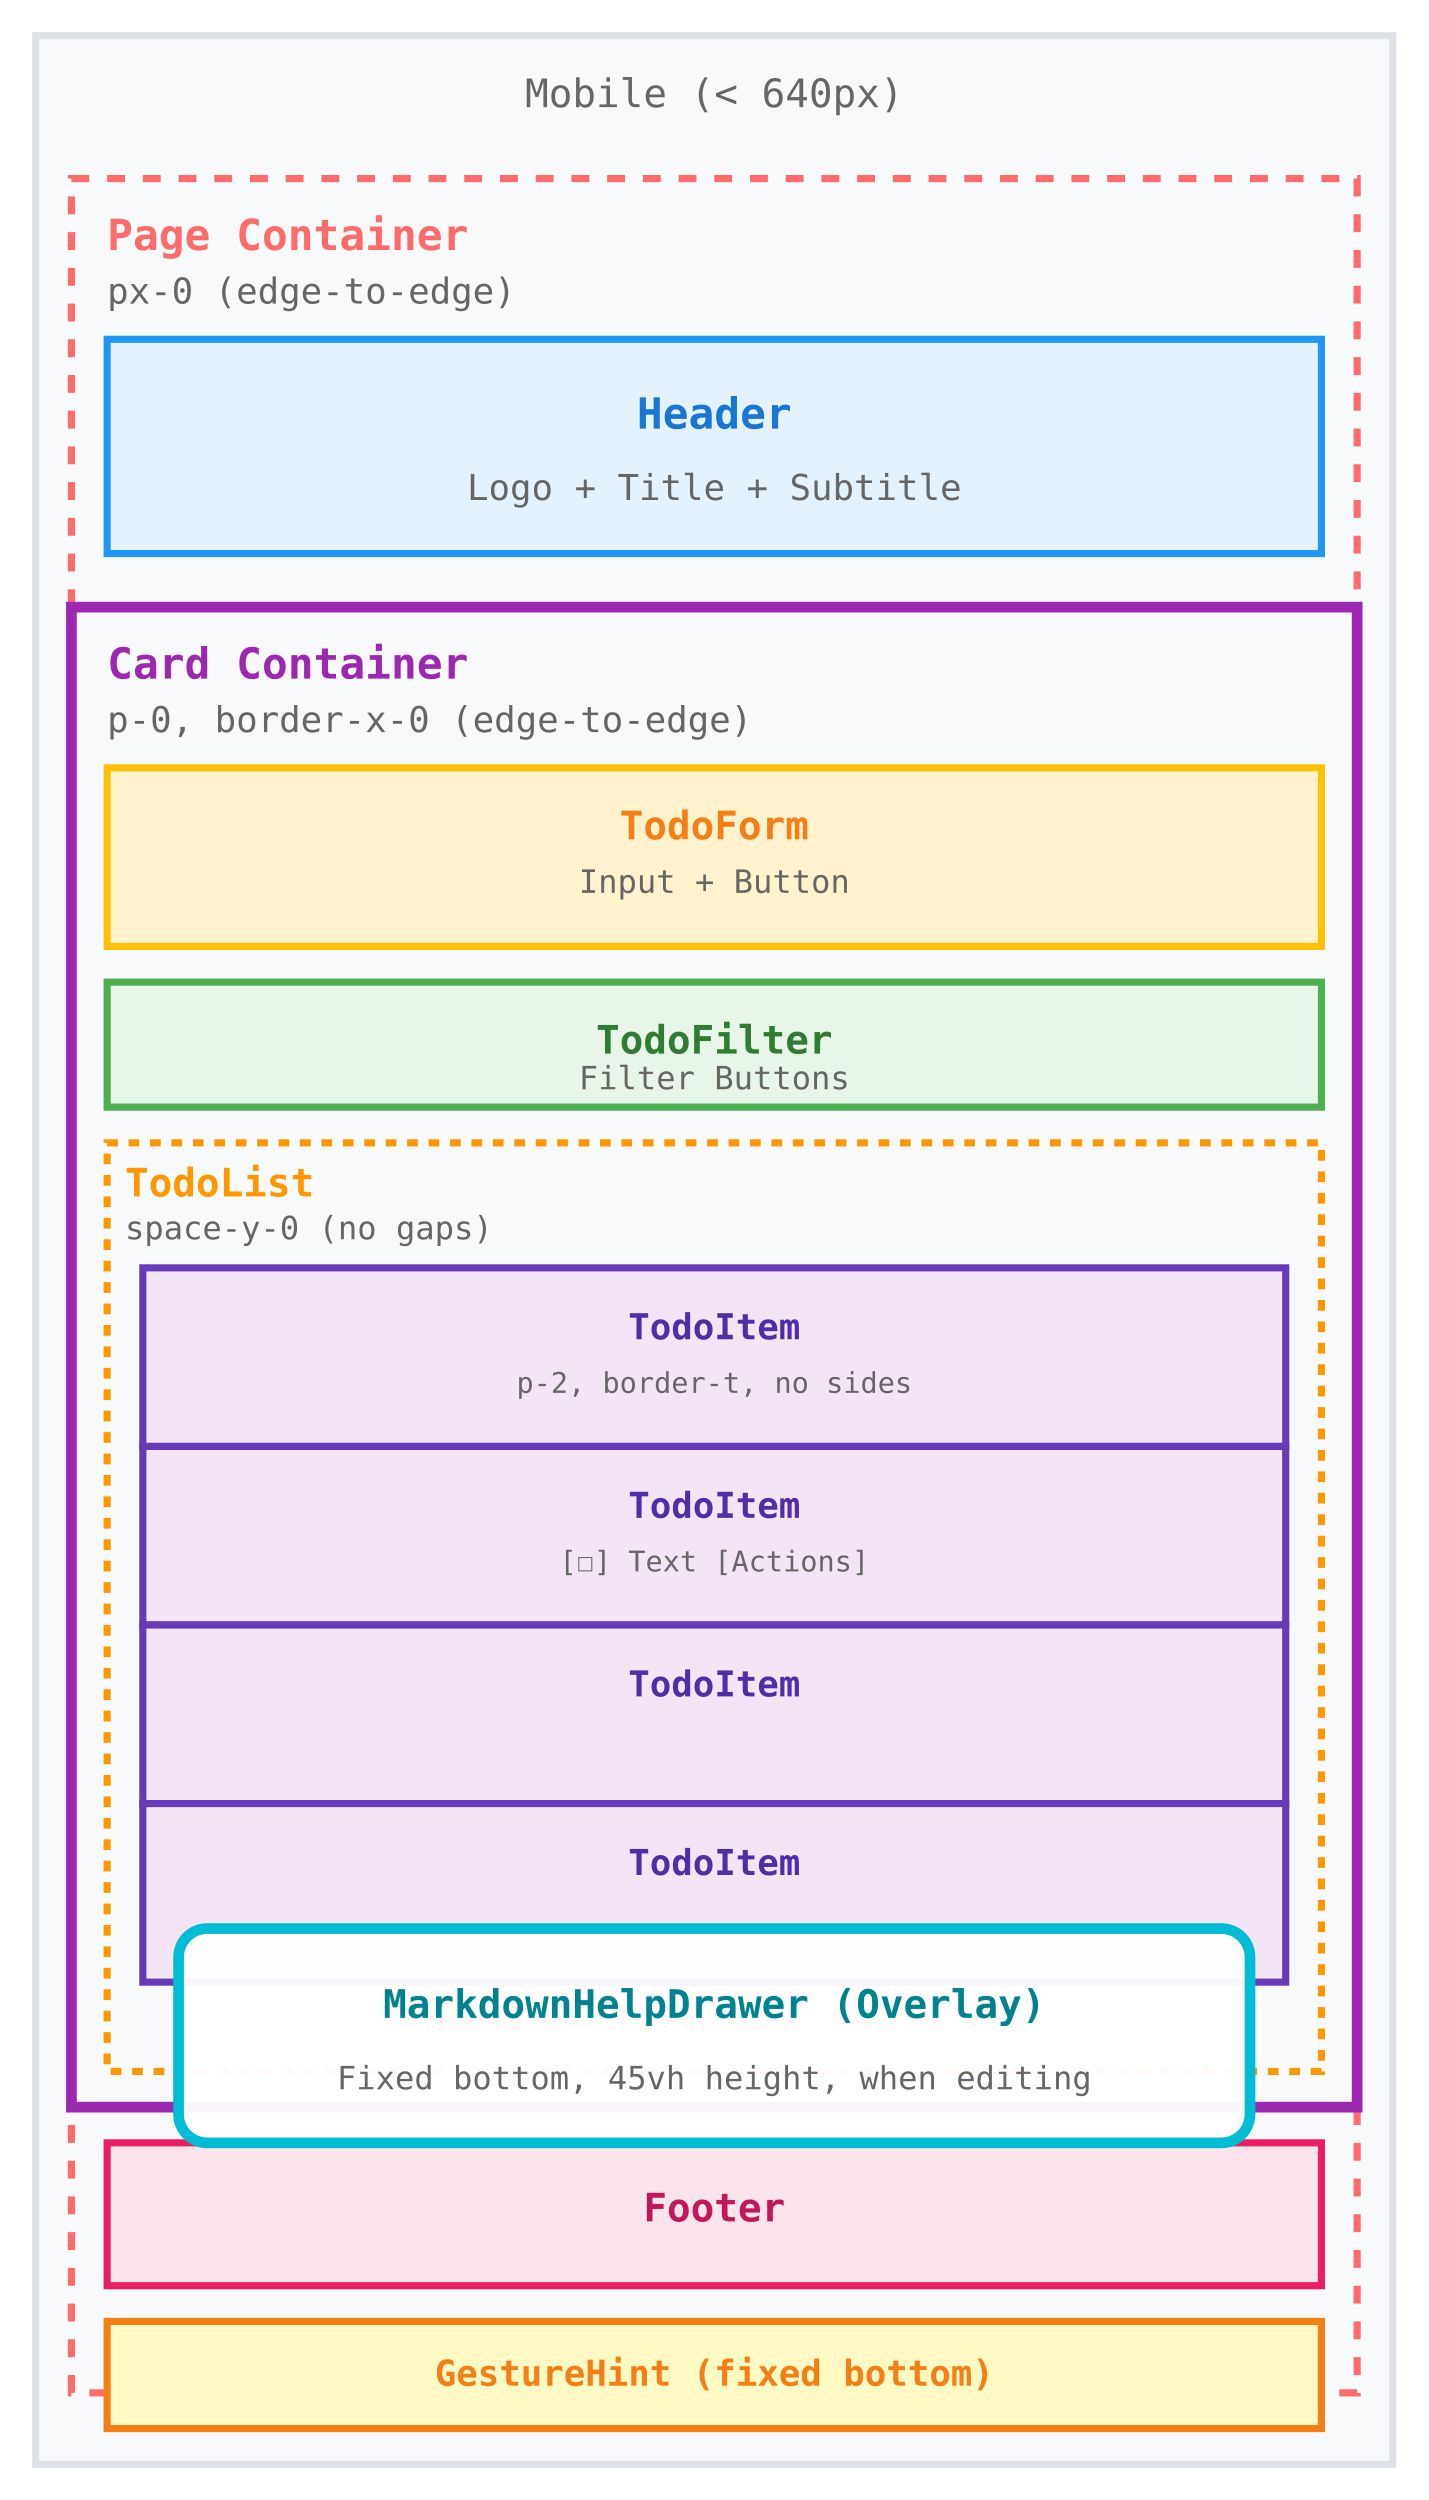
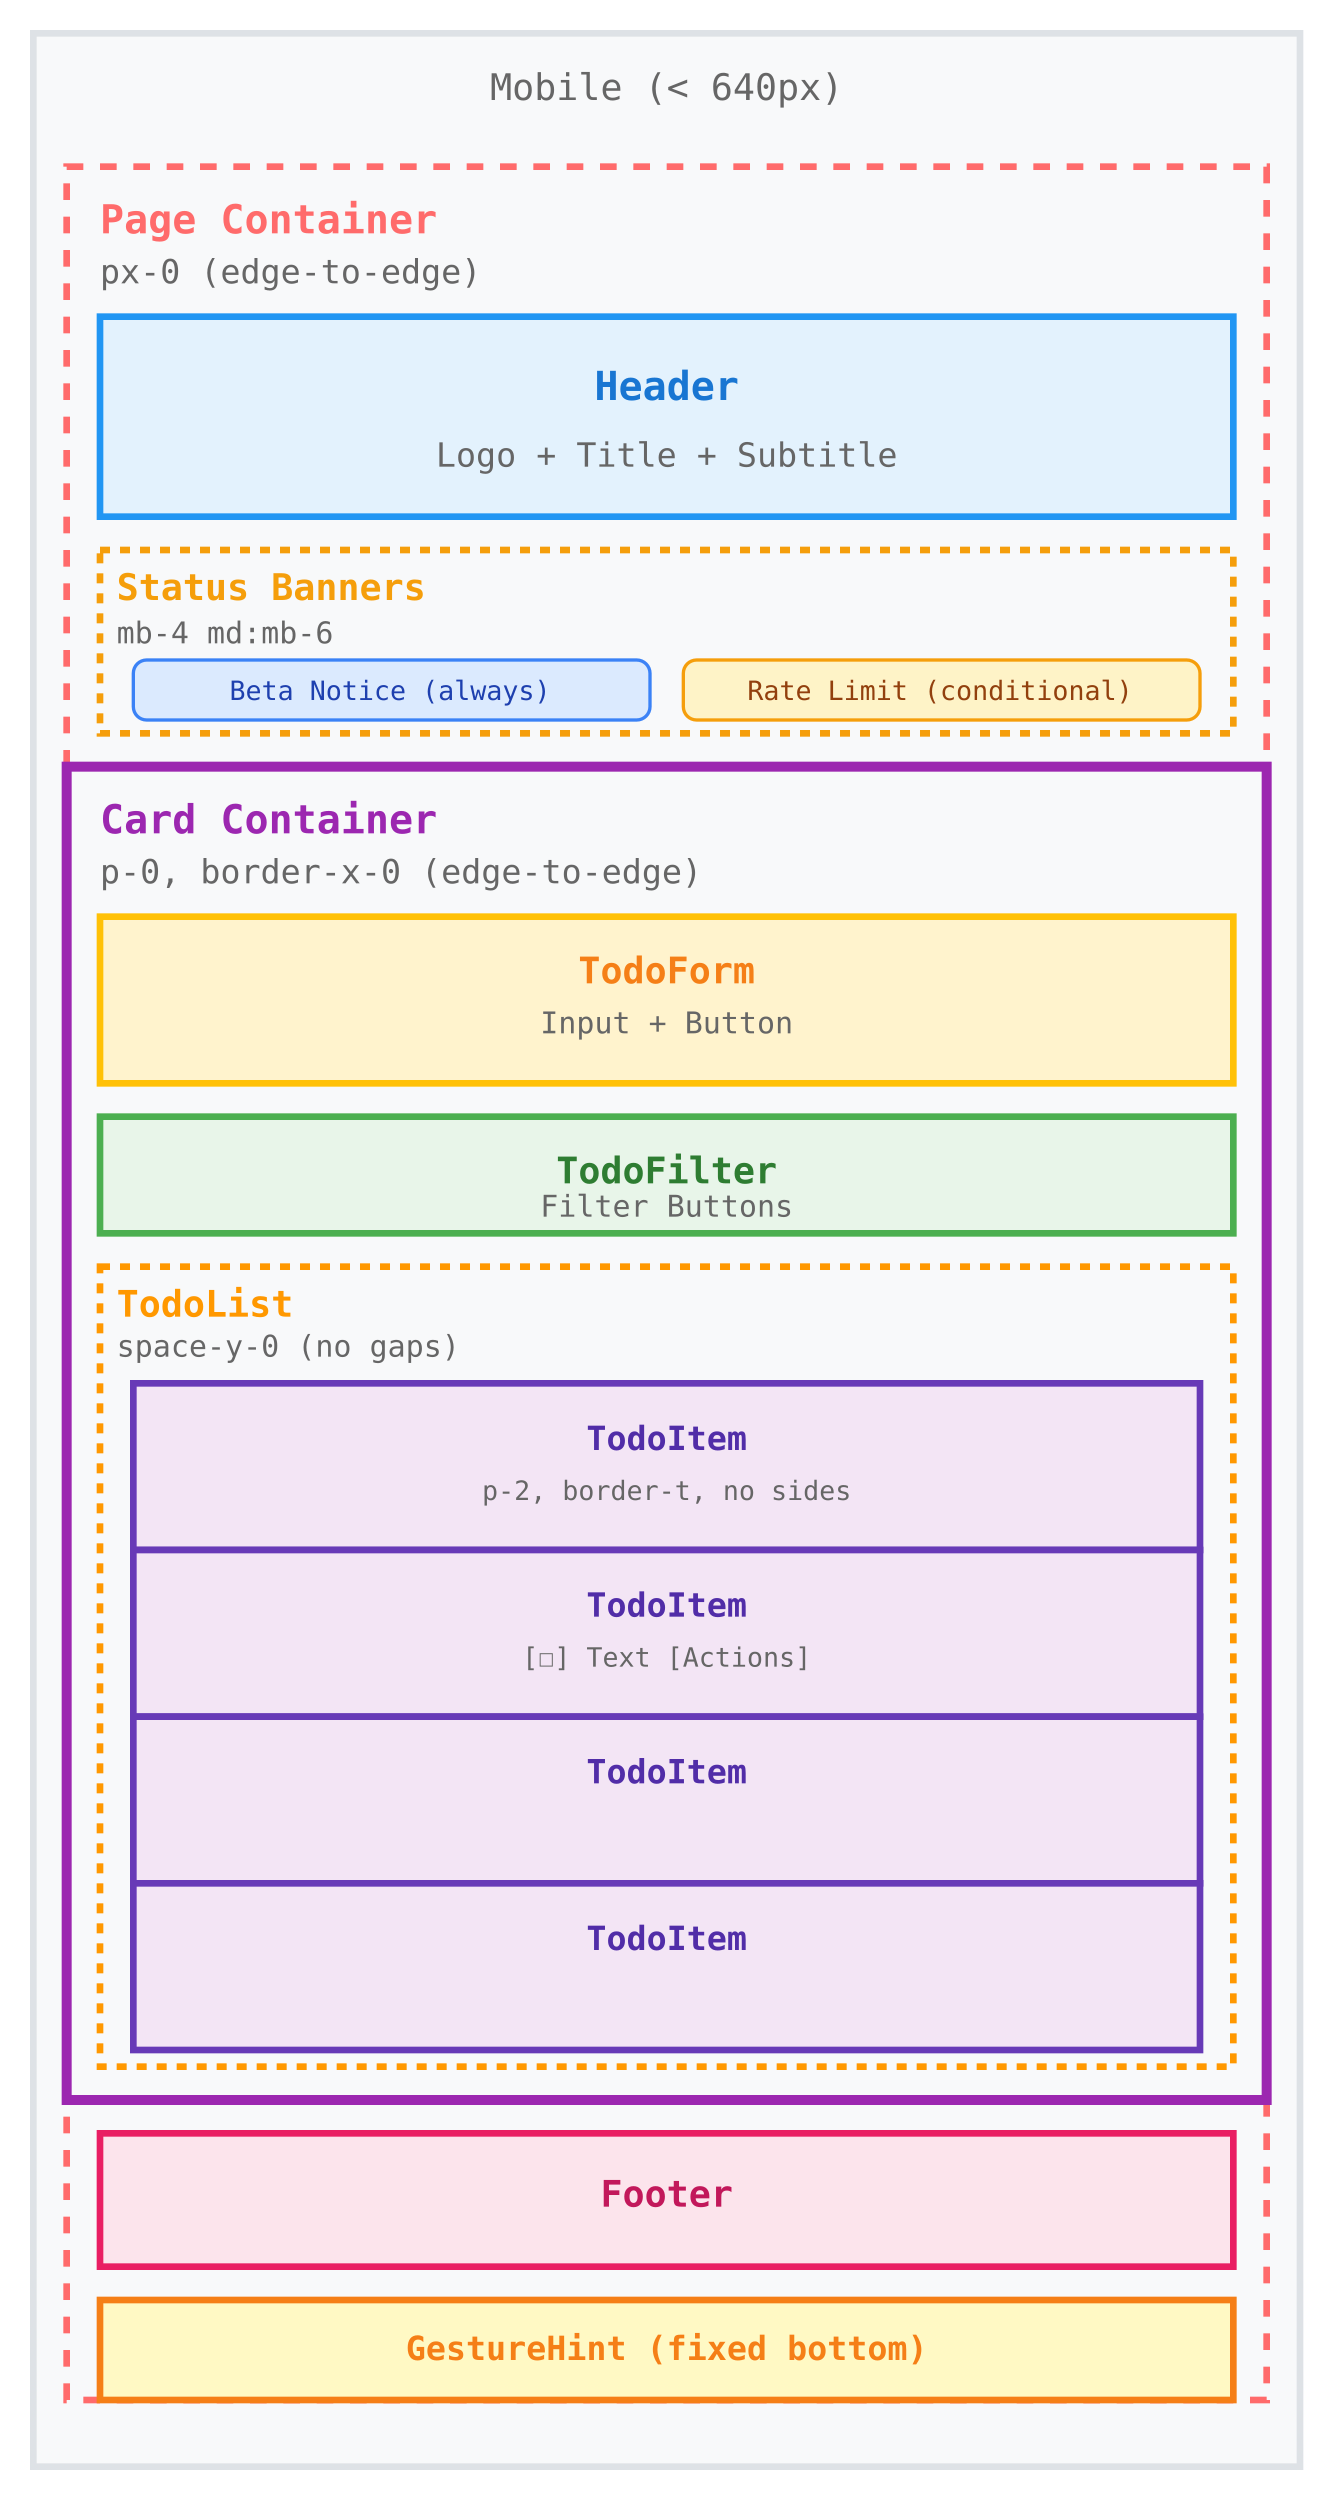
- <svg xmlns="http://www.w3.org/2000/svg" width="400" height="700">
-   <rect x="10" y="10" width="380" height="680" fill="#f8f9fa" stroke="#dee2e6" stroke-width="2" />
+ <svg xmlns="http://www.w3.org/2000/svg" width="400" height="750">
+   <rect x="10" y="10" width="380" height="730" fill="#f8f9fa" stroke="#dee2e6" stroke-width="2" />
  <text x="200" y="30" text-anchor="middle" font-family="monospace" font-size="11" fill="#666">Mobile (&lt; 640px)</text>
-   <rect x="20" y="50" width="360" height="620" fill="none" stroke="#ff6b6b" stroke-width="2" stroke-dasharray="5,5" />
+   <rect x="20" y="50" width="360" height="670" fill="none" stroke="#ff6b6b" stroke-width="2" stroke-dasharray="5,5" />
  <text x="30" y="70" font-family="monospace" font-size="12" font-weight="bold" fill="#ff6b6b">Page Container</text>
  <text x="30" y="85" font-family="monospace" font-size="10" fill="#666">px-0 (edge-to-edge)</text>
  <rect x="30" y="95" width="340" height="60" fill="#e3f2fd" stroke="#2196f3" stroke-width="2" />
  <text x="200" y="120" text-anchor="middle" font-family="monospace" font-size="12" font-weight="bold" fill="#1976d2">Header</text>
  <text x="200" y="140" text-anchor="middle" font-family="monospace" font-size="10" fill="#666">Logo + Title + Subtitle</text>
-   <rect x="20" y="170" width="360" height="420" fill="none" stroke="#9c27b0" stroke-width="3" />
-   <text x="30" y="190" font-family="monospace" font-size="12" font-weight="bold" fill="#9c27b0">Card Container</text>
-   <text x="30" y="205" font-family="monospace" font-size="10" fill="#666">p-0, border-x-0 (edge-to-edge)</text>
-   <rect x="30" y="215" width="340" height="50" fill="#fff3cd" stroke="#ffc107" stroke-width="2" />
-   <text x="200" y="235" text-anchor="middle" font-family="monospace" font-size="11" font-weight="bold" fill="#f57f17">TodoForm</text>
-   <text x="200" y="250" text-anchor="middle" font-family="monospace" font-size="9" fill="#666">Input + Button</text>
-   <rect x="30" y="275" width="340" height="35" fill="#e8f5e9" stroke="#4caf50" stroke-width="2" />
-   <text x="200" y="295" text-anchor="middle" font-family="monospace" font-size="11" font-weight="bold" fill="#2e7d32">TodoFilter</text>
-   <text x="200" y="305" text-anchor="middle" font-family="monospace" font-size="9" fill="#666">Filter Buttons</text>
-   <rect x="30" y="320" width="340" height="260" fill="none" stroke="#ff9800" stroke-width="2" stroke-dasharray="3,3" />
-   <text x="35" y="335" font-family="monospace" font-size="11" font-weight="bold" fill="#ff9800">TodoList</text>
-   <text x="35" y="347" font-family="monospace" font-size="9" fill="#666">space-y-0 (no gaps)</text>
-   <rect x="40" y="355" width="320" height="50" fill="#f3e5f5" stroke="#673ab7" stroke-width="2" />
-   <text x="200" y="375" text-anchor="middle" font-family="monospace" font-size="10" font-weight="bold" fill="#512da8">TodoItem</text>
-   <text x="200" y="390" text-anchor="middle" font-family="monospace" font-size="8" fill="#666">p-2, border-t, no sides</text>
-   <rect x="40" y="405" width="320" height="50" fill="#f3e5f5" stroke="#673ab7" stroke-width="2" />
-   <text x="200" y="425" text-anchor="middle" font-family="monospace" font-size="10" font-weight="bold" fill="#512da8">TodoItem</text>
-   <text x="200" y="440" text-anchor="middle" font-family="monospace" font-size="8" fill="#666">[☐] Text [Actions]</text>
-   <rect x="40" y="455" width="320" height="50" fill="#f3e5f5" stroke="#673ab7" stroke-width="2" />
-   <text x="200" y="475" text-anchor="middle" font-family="monospace" font-size="10" font-weight="bold" fill="#512da8">TodoItem</text>
-   <rect x="40" y="505" width="320" height="50" fill="#f3e5f5" stroke="#673ab7" stroke-width="2" />
-   <text x="200" y="525" text-anchor="middle" font-family="monospace" font-size="10" font-weight="bold" fill="#512da8">TodoItem</text>
-   <rect x="30" y="600" width="340" height="40" fill="#fce4ec" stroke="#e91e63" stroke-width="2" />
-   <text x="200" y="622" text-anchor="middle" font-family="monospace" font-size="11" font-weight="bold" fill="#c2185b">Footer</text>
-   <rect x="30" y="650" width="340" height="30" fill="#fff9c4" stroke="#f57f17" stroke-width="2" />
-   <text x="200" y="668" text-anchor="middle" font-family="monospace" font-size="10" font-weight="bold" fill="#f57f17">GestureHint (fixed bottom)</text>
-   <rect x="50" y="540" width="300" height="60" fill="rgba(255,255,255,0.95)" stroke="#00bcd4" stroke-width="3" rx="8" />
-   <text x="200" y="565" text-anchor="middle" font-family="monospace" font-size="11" font-weight="bold" fill="#00838f">MarkdownHelpDrawer (Overlay)</text>
-   <text x="200" y="585" text-anchor="middle" font-family="monospace" font-size="9" fill="#666">Fixed bottom, 45vh height, when editing</text>
+   <rect x="30" y="165" width="340" height="55" fill="none" stroke="#f59e0b" stroke-width="2" stroke-dasharray="3,3" />
+   <text x="35" y="180" font-family="monospace" font-size="11" font-weight="bold" fill="#f59e0b">Status Banners</text>
+   <text x="35" y="193" font-family="monospace" font-size="9" fill="#666">mb-4 md:mb-6</text>
+   <rect x="40" y="198" width="155" height="18" fill="#dbeafe" stroke="#3b82f6" stroke-width="1" rx="4" />
+   <text x="117" y="210" text-anchor="middle" font-family="monospace" font-size="8" fill="#1e40af">Beta Notice (always)</text>
+   <rect x="205" y="198" width="155" height="18" fill="#fef3c7" stroke="#f59e0b" stroke-width="1" rx="4" />
+   <text x="282" y="210" text-anchor="middle" font-family="monospace" font-size="8" fill="#92400e">Rate Limit (conditional)</text>
+   <rect x="20" y="230" width="360" height="400" fill="none" stroke="#9c27b0" stroke-width="3" />
+   <text x="30" y="250" font-family="monospace" font-size="12" font-weight="bold" fill="#9c27b0">Card Container</text>
+   <text x="30" y="265" font-family="monospace" font-size="10" fill="#666">p-0, border-x-0 (edge-to-edge)</text>
+   <rect x="30" y="275" width="340" height="50" fill="#fff3cd" stroke="#ffc107" stroke-width="2" />
+   <text x="200" y="295" text-anchor="middle" font-family="monospace" font-size="11" font-weight="bold" fill="#f57f17">TodoForm</text>
+   <text x="200" y="310" text-anchor="middle" font-family="monospace" font-size="9" fill="#666">Input + Button</text>
+   <rect x="30" y="335" width="340" height="35" fill="#e8f5e9" stroke="#4caf50" stroke-width="2" />
+   <text x="200" y="355" text-anchor="middle" font-family="monospace" font-size="11" font-weight="bold" fill="#2e7d32">TodoFilter</text>
+   <text x="200" y="365" text-anchor="middle" font-family="monospace" font-size="9" fill="#666">Filter Buttons</text>
+   <rect x="30" y="380" width="340" height="240" fill="none" stroke="#ff9800" stroke-width="2" stroke-dasharray="3,3" />
+   <text x="35" y="395" font-family="monospace" font-size="11" font-weight="bold" fill="#ff9800">TodoList</text>
+   <text x="35" y="407" font-family="monospace" font-size="9" fill="#666">space-y-0 (no gaps)</text>
+   <rect x="40" y="415" width="320" height="50" fill="#f3e5f5" stroke="#673ab7" stroke-width="2" />
+   <text x="200" y="435" text-anchor="middle" font-family="monospace" font-size="10" font-weight="bold" fill="#512da8">TodoItem</text>
+   <text x="200" y="450" text-anchor="middle" font-family="monospace" font-size="8" fill="#666">p-2, border-t, no sides</text>
+   <rect x="40" y="465" width="320" height="50" fill="#f3e5f5" stroke="#673ab7" stroke-width="2" />
+   <text x="200" y="485" text-anchor="middle" font-family="monospace" font-size="10" font-weight="bold" fill="#512da8">TodoItem</text>
+   <text x="200" y="500" text-anchor="middle" font-family="monospace" font-size="8" fill="#666">[☐] Text [Actions]</text>
+   <rect x="40" y="515" width="320" height="50" fill="#f3e5f5" stroke="#673ab7" stroke-width="2" />
+   <text x="200" y="535" text-anchor="middle" font-family="monospace" font-size="10" font-weight="bold" fill="#512da8">TodoItem</text>
+   <rect x="40" y="565" width="320" height="50" fill="#f3e5f5" stroke="#673ab7" stroke-width="2" />
+   <text x="200" y="585" text-anchor="middle" font-family="monospace" font-size="10" font-weight="bold" fill="#512da8">TodoItem</text>
+   <rect x="30" y="640" width="340" height="40" fill="#fce4ec" stroke="#e91e63" stroke-width="2" />
+   <text x="200" y="662" text-anchor="middle" font-family="monospace" font-size="11" font-weight="bold" fill="#c2185b">Footer</text>
+   <rect x="30" y="690" width="340" height="30" fill="#fff9c4" stroke="#f57f17" stroke-width="2" />
+   <text x="200" y="708" text-anchor="middle" font-family="monospace" font-size="10" font-weight="bold" fill="#f57f17">GestureHint (fixed bottom)</text>
</svg>
